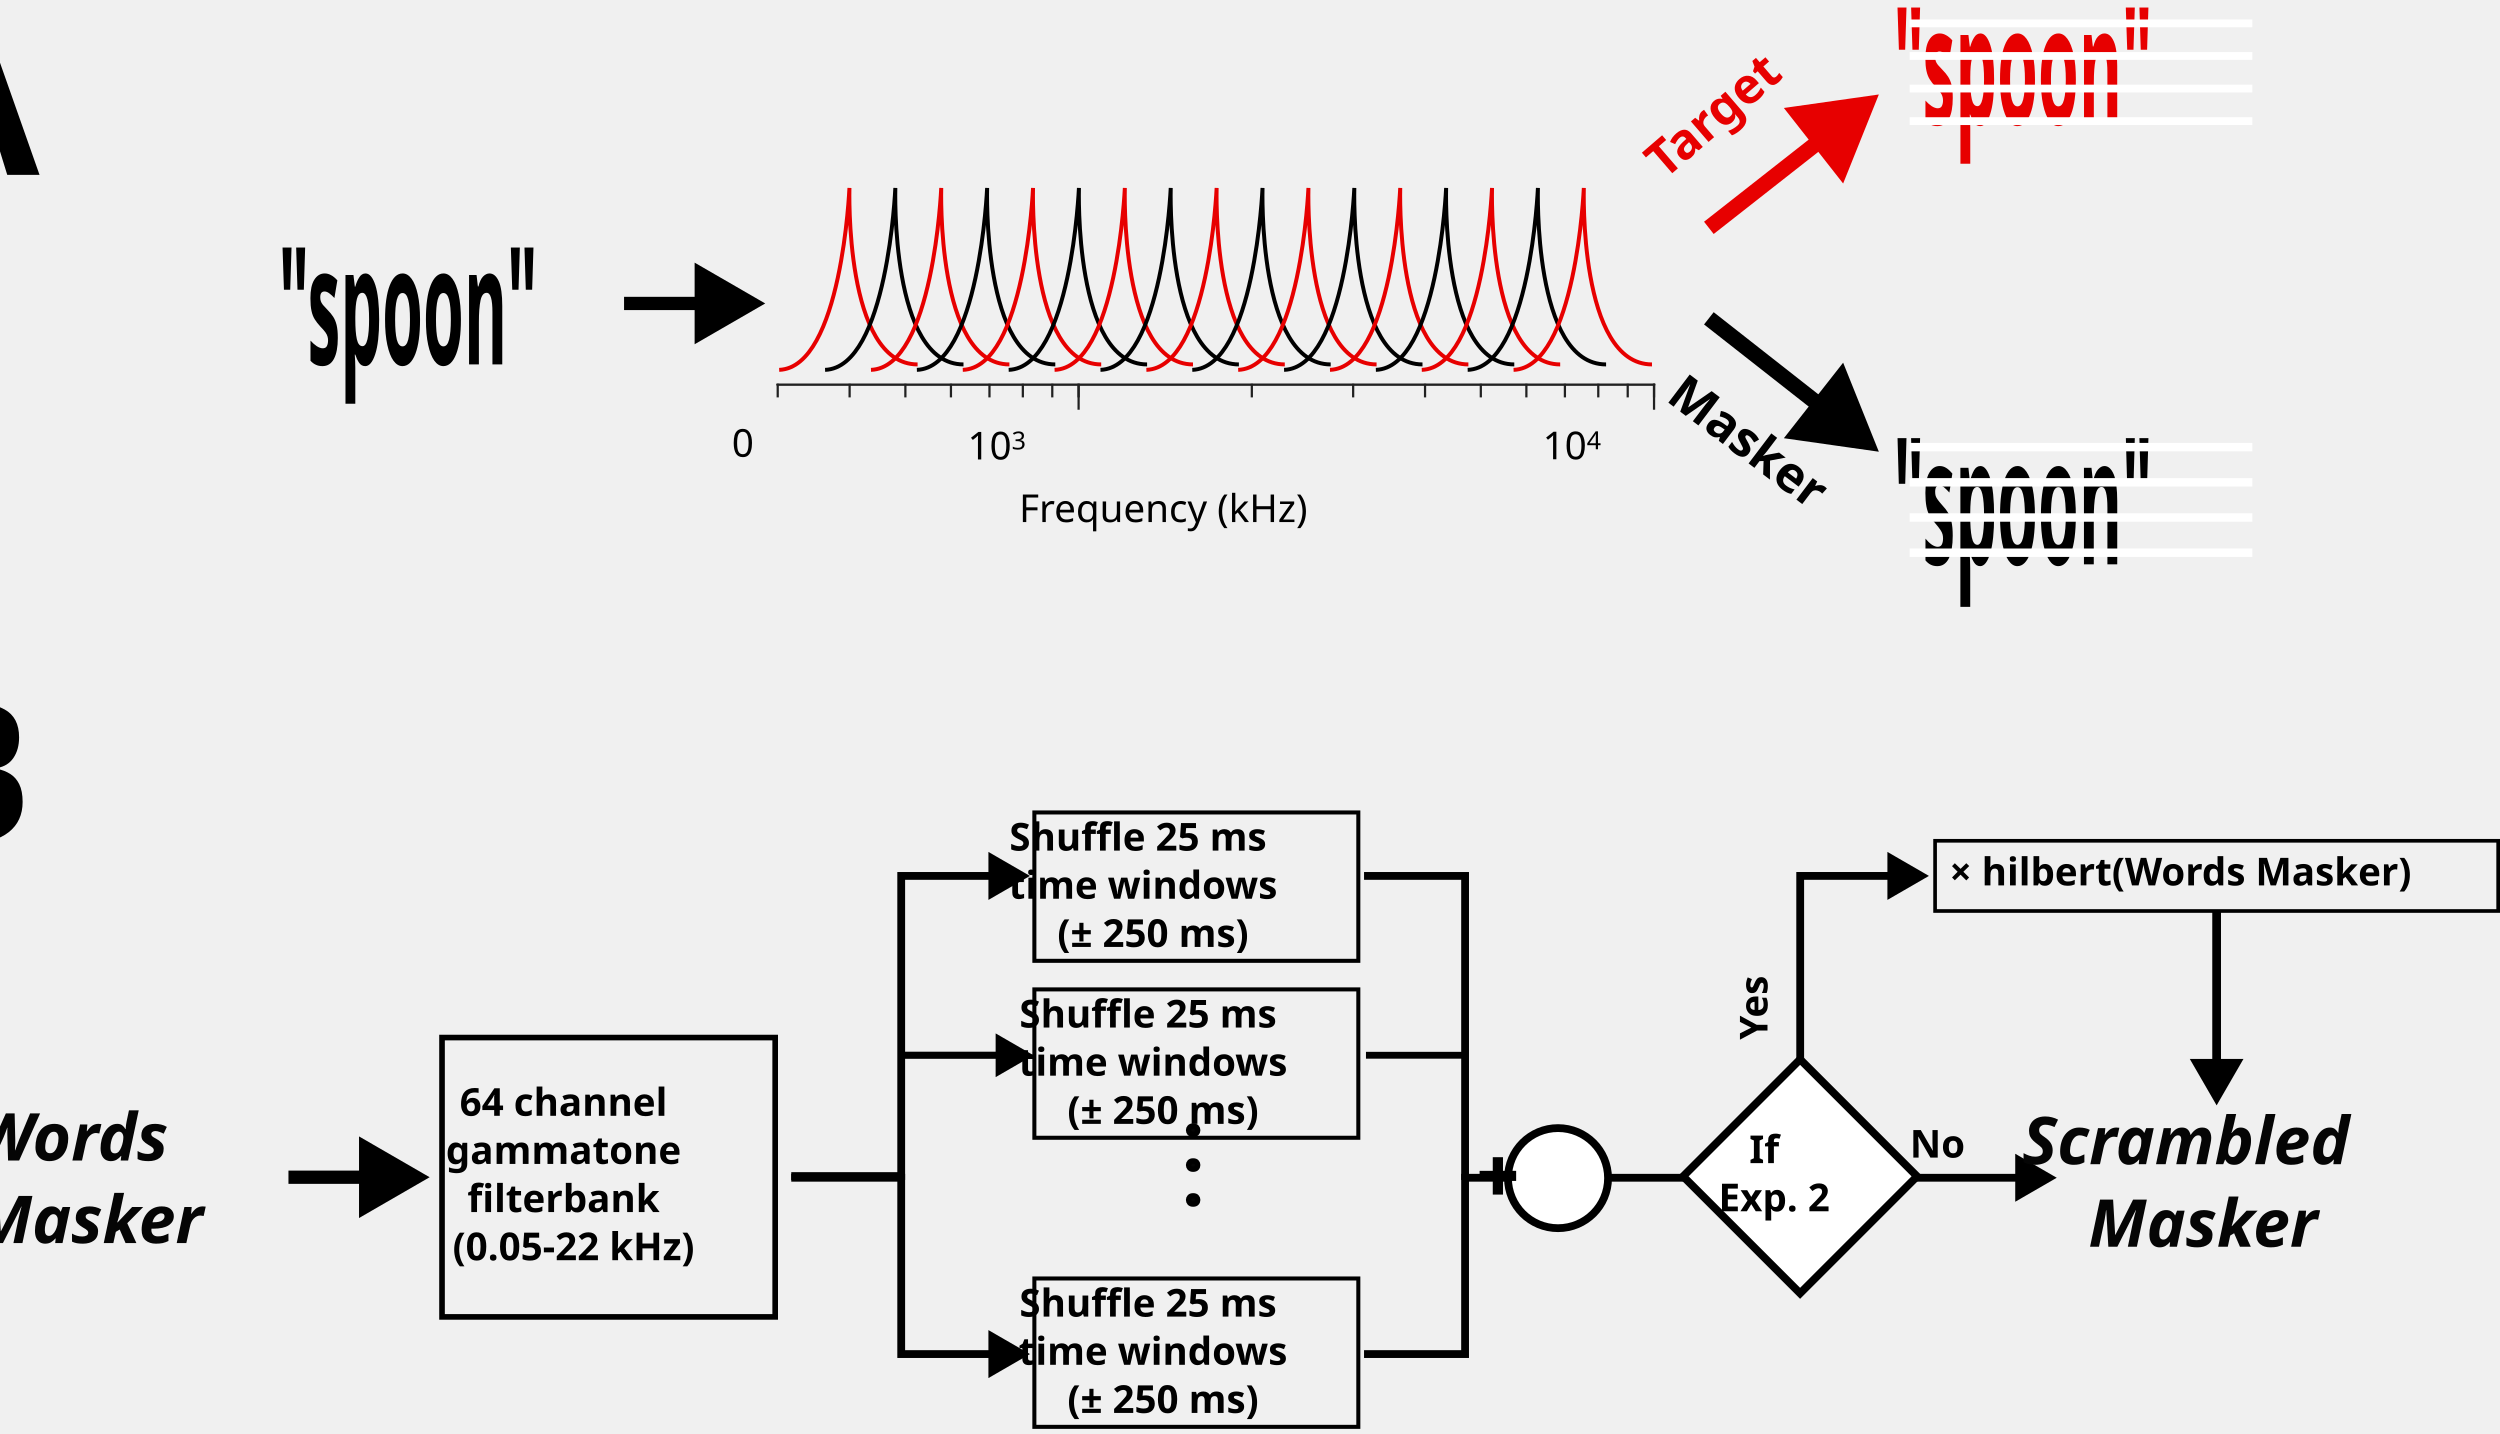
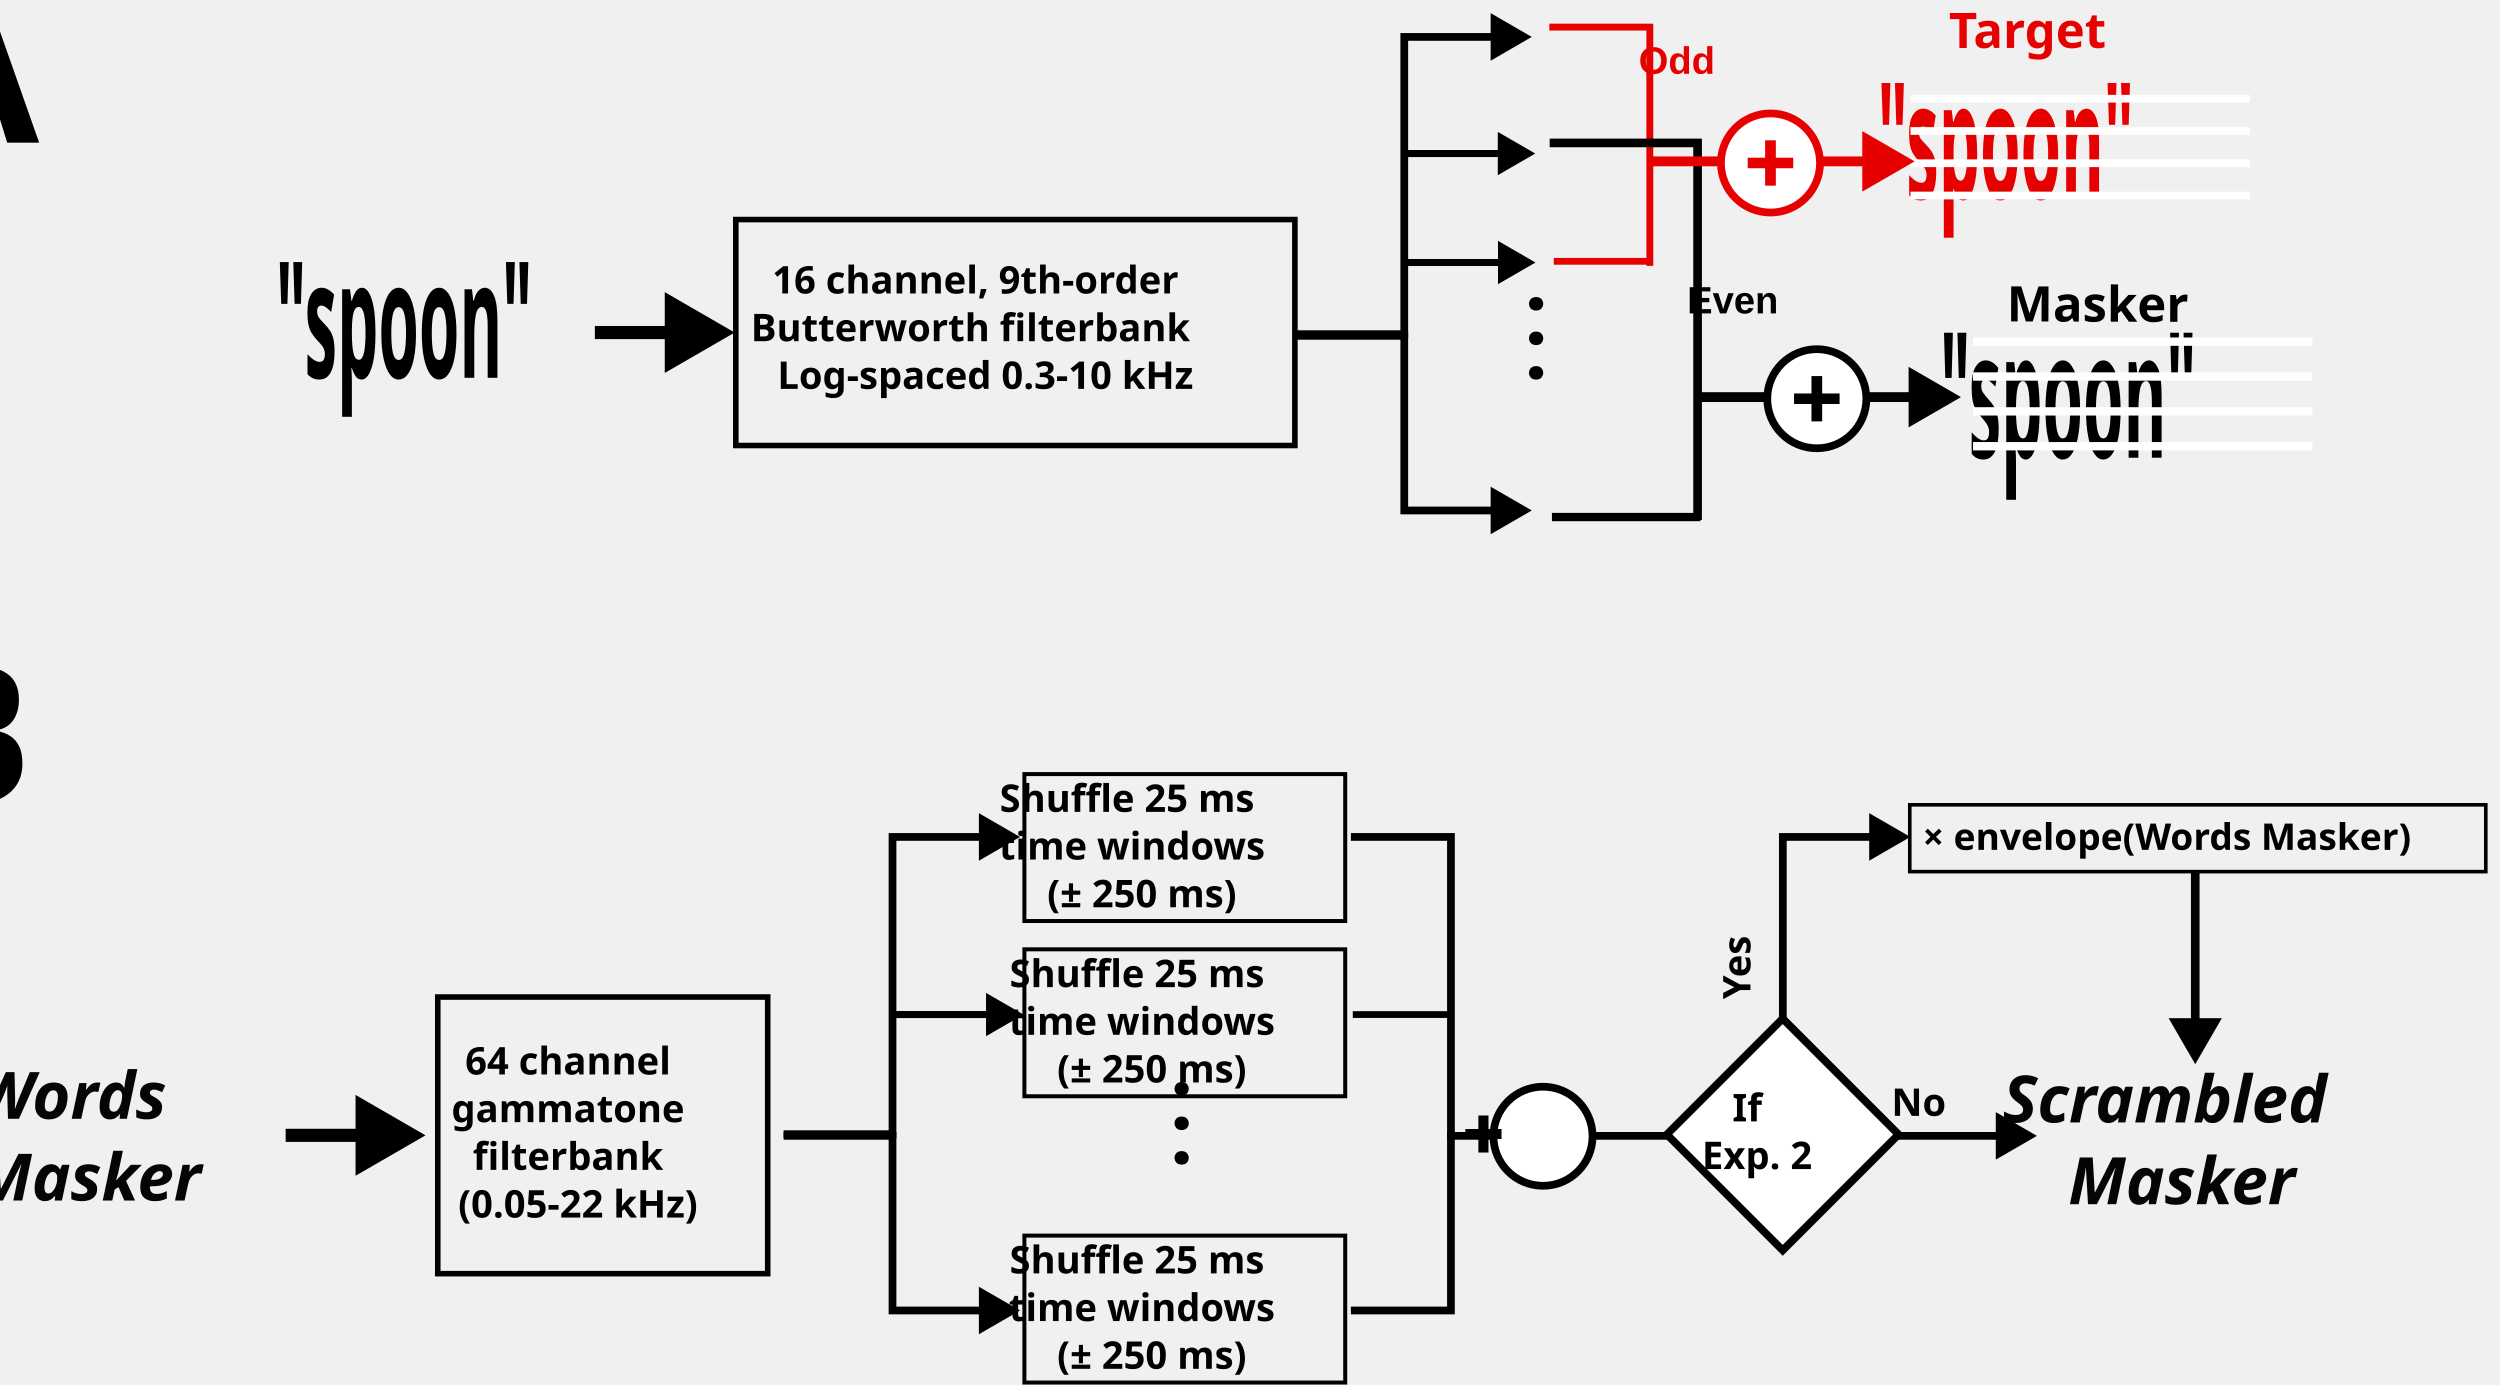
- <svg xmlns="http://www.w3.org/2000/svg" width="1211.384" height="694.486" viewBox="0 0 320.512 183.749" version="1.1" id="svg1" xml:space="preserve">
+ <svg xmlns="http://www.w3.org/2000/svg" width="1223.188" height="677.427" viewBox="0 0 323.635 179.236" version="1.1" id="svg1" xml:space="preserve">
  <defs id="defs1">
    <marker style="overflow:visible" id="Triangle" refX="0" refY="0" orient="auto-start-reverse" markerWidth="1" markerHeight="1" viewBox="0 0 1 1" preserveAspectRatio="xMidYMid">
      <path transform="scale(0.5)" style="fill:context-stroke;fill-rule:evenodd;stroke:context-stroke;stroke-width:1pt" d="M 5.77,0 -2.88,5 V -5 Z" id="path135" />
-     </marker>
-     <marker style="overflow:visible" id="Triangle-9" refX="0" refY="0" orient="auto-start-reverse" markerWidth="1" markerHeight="1" viewBox="0 0 1 1" preserveAspectRatio="xMidYMid">
-       <path transform="scale(0.5)" style="fill:context-stroke;fill-rule:evenodd;stroke:context-stroke;stroke-width:1pt" d="M 5.77,0 -2.88,5 V -5 Z" id="path135-9" />
-     </marker>
-     <marker style="overflow:visible" id="Triangle-9-5" refX="0" refY="0" orient="auto-start-reverse" markerWidth="1" markerHeight="1" viewBox="0 0 1 1" preserveAspectRatio="xMidYMid">
-       <path transform="scale(0.5)" style="fill:context-stroke;fill-rule:evenodd;stroke:context-stroke;stroke-width:1pt" d="M 5.77,0 -2.88,5 V -5 Z" id="path135-9-3" />
    </marker>
    <marker style="overflow:visible" id="Triangle-3" refX="0" refY="0" orient="auto-start-reverse" markerWidth="1" markerHeight="1" viewBox="0 0 1 1" preserveAspectRatio="xMidYMid">
      <path transform="scale(0.5)" style="fill:context-stroke;fill-rule:evenodd;stroke:context-stroke;stroke-width:1pt" d="M 5.77,0 -2.88,5 V -5 Z" id="path135-99" />
    </marker>
    <marker style="overflow:visible" id="Triangle-2" refX="0" refY="0" orient="auto-start-reverse" markerWidth="1" markerHeight="1" viewBox="0 0 1 1" preserveAspectRatio="xMidYMid">
      <path transform="scale(0.5)" style="fill:context-stroke;fill-rule:evenodd;stroke:context-stroke;stroke-width:1pt" d="M 5.77,0 -2.88,5 V -5 Z" id="path135-94" />
    </marker>
    <marker style="overflow:visible" id="Triangle-5" refX="0" refY="0" orient="auto-start-reverse" markerWidth="1" markerHeight="1" viewBox="0 0 1 1" preserveAspectRatio="xMidYMid">
      <path transform="scale(0.5)" style="fill:context-stroke;fill-rule:evenodd;stroke:context-stroke;stroke-width:1pt" d="M 5.77,0 -2.88,5 V -5 Z" id="path135-7" />
    </marker>
    <marker style="overflow:visible" id="Triangle-2-7" refX="0" refY="0" orient="auto-start-reverse" markerWidth="1" markerHeight="1" viewBox="0 0 1 1" preserveAspectRatio="xMidYMid">
      <path transform="scale(0.5)" style="fill:context-stroke;fill-rule:evenodd;stroke:context-stroke;stroke-width:1pt" d="M 5.77,0 -2.88,5 V -5 Z" id="path135-94-9" />
    </marker>
+     <marker style="overflow:visible" id="Triangle-7" refX="0" refY="0" orient="auto-start-reverse" markerWidth="1" markerHeight="1" viewBox="0 0 1 1" preserveAspectRatio="xMidYMid">
+       <path transform="scale(0.5)" style="fill:context-stroke;fill-rule:evenodd;stroke:context-stroke;stroke-width:1pt" d="M 5.77,0 -2.88,5 V -5 Z" id="path135-5" />
+     </marker>
+     <marker style="overflow:visible" id="Triangle-3-7" refX="0" refY="0" orient="auto-start-reverse" markerWidth="1" markerHeight="1" viewBox="0 0 1 1" preserveAspectRatio="xMidYMid">
+       <path transform="scale(0.5)" style="fill:context-stroke;fill-rule:evenodd;stroke:context-stroke;stroke-width:1pt" d="M 5.77,0 -2.88,5 V -5 Z" id="path135-99-2" />
+     </marker>
+     <marker style="overflow:visible" id="Triangle-7-5" refX="0" refY="0" orient="auto-start-reverse" markerWidth="1" markerHeight="1" viewBox="0 0 1 1" preserveAspectRatio="xMidYMid">
+       <path transform="scale(0.5)" style="fill:context-stroke;fill-rule:evenodd;stroke:context-stroke;stroke-width:1pt" d="M 5.77,0 -2.88,5 V -5 Z" id="path135-5-0" />
+     </marker>
+     <marker style="overflow:visible" id="Triangle-7-59" refX="0" refY="0" orient="auto-start-reverse" markerWidth="1" markerHeight="1" viewBox="0 0 1 1" preserveAspectRatio="xMidYMid">
+       <path transform="scale(0.5)" style="fill:context-stroke;fill-rule:evenodd;stroke:context-stroke;stroke-width:1pt" d="M 5.77,0 -2.88,5 V -5 Z" id="path135-5-7" />
+     </marker>
+     <marker style="overflow:visible" id="Triangle-7-59-7" refX="0" refY="0" orient="auto-start-reverse" markerWidth="1" markerHeight="1" viewBox="0 0 1 1" preserveAspectRatio="xMidYMid">
+       <path transform="scale(0.5)" style="fill:context-stroke;fill-rule:evenodd;stroke:context-stroke;stroke-width:1pt" d="M 5.77,0 -2.88,5 V -5 Z" id="path135-5-7-8" />
+     </marker>
  </defs>
-   <g id="layer1" transform="translate(41.75633,-1.999156)">
-     <g id="g13">
-       <path style="fill:#000000;fill-opacity:0;stroke:#e70000;stroke-width:0.509;stroke-opacity:1" d="m 58.138,49.417 c 8.014,-0.3 9.008,-23.325 9.008,-23.325 0,0 -0.679,22.628 8.738,22.628" id="path1" />
-       <path style="fill:#000000;fill-opacity:0;stroke:#000000;stroke-width:0.509" d="m 64.022,49.417 c 8.014,-0.3 9.008,-23.325 9.008,-23.325 0,0 -0.679,22.628 8.738,22.628" id="path1-2" />
-       <path style="fill:#000000;fill-opacity:0;stroke:#e70000;stroke-width:0.509;stroke-opacity:1" d="m 69.907,49.417 c 8.014,-0.3 9.008,-23.325 9.008,-23.325 0,0 -0.679,22.628 8.738,22.628" id="path1-9" />
-       <path style="fill:#000000;fill-opacity:0;stroke:#000000;stroke-width:0.509" d="m 75.791,49.417 c 8.014,-0.3 9.008,-23.325 9.008,-23.325 0,0 -0.679,22.628 8.738,22.628" id="path1-7" />
-       <path style="fill:#000000;fill-opacity:0;stroke:#e70000;stroke-width:0.509;stroke-opacity:1" d="m 81.676,49.417 c 8.014,-0.3 9.008,-23.325 9.008,-23.325 0,0 -0.679,22.628 8.738,22.628" id="path1-5" />
-       <path style="fill:#000000;fill-opacity:0;stroke:#000000;stroke-width:0.509" d="m 87.56,49.417 c 8.014,-0.3 9.008,-23.325 9.008,-23.325 0,0 -0.679,22.628 8.738,22.628" id="path1-4" />
-       <path style="fill:#000000;fill-opacity:0;stroke:#e70000;stroke-width:0.509;stroke-opacity:1" d="m 93.445,49.417 c 8.014,-0.3 9.008,-23.325 9.008,-23.325 0,0 -0.679,22.628 8.738,22.628" id="path1-8" />
-       <path style="fill:#000000;fill-opacity:0;stroke:#000000;stroke-width:0.509" d="m 99.329,49.417 c 8.014,-0.3 9.008,-23.325 9.008,-23.325 0,0 -0.679,22.628 8.738,22.628" id="path1-46" />
-       <path style="fill:#000000;fill-opacity:0;stroke:#e70000;stroke-width:0.509;stroke-opacity:1" d="m 105.214,49.417 c 8.014,-0.3 9.008,-23.325 9.008,-23.325 0,0 -0.679,22.628 8.738,22.628" id="path1-6" />
-       <path style="fill:#000000;fill-opacity:0;stroke:#000000;stroke-width:0.509" d="m 111.098,49.417 c 8.014,-0.3 9.008,-23.325 9.008,-23.325 0,0 -0.679,22.628 8.738,22.628" id="path1-3" />
-       <path style="fill:#000000;fill-opacity:0;stroke:#e70000;stroke-width:0.509;stroke-opacity:1" d="m 116.983,49.417 c 8.014,-0.3 9.008,-23.325 9.008,-23.325 0,0 -0.679,22.628 8.738,22.628" id="path1-38" />
-       <path style="fill:#000000;fill-opacity:0;stroke:#000000;stroke-width:0.509" d="m 122.867,49.417 c 8.014,-0.3 9.008,-23.325 9.008,-23.325 0,0 -0.679,22.628 8.738,22.628" id="path1-54" />
-       <path style="fill:#000000;fill-opacity:0;stroke:#e70000;stroke-width:0.509;stroke-opacity:1" d="m 128.752,49.417 c 8.014,-0.3 9.008,-23.325 9.008,-23.325 0,0 -0.679,22.628 8.738,22.628" id="path1-95" />
-       <path style="fill:#000000;fill-opacity:0;stroke:#000000;stroke-width:0.509" d="m 134.636,49.417 c 8.014,-0.3 9.008,-23.325 9.008,-23.325 0,0 -0.679,22.628 8.738,22.628" id="path1-75" />
-       <path style="fill:#000000;fill-opacity:0;stroke:#e70000;stroke-width:0.509;stroke-opacity:1" d="m 140.521,49.417 c 8.014,-0.3 9.008,-23.325 9.008,-23.325 0,0 -0.679,22.628 8.738,22.628" id="path1-88" />
-       <path style="fill:#000000;fill-opacity:0;stroke:#000000;stroke-width:0.509" d="m 146.405,49.417 c 8.014,-0.3 9.008,-23.325 9.008,-23.325 0,0 -0.679,22.628 8.738,22.628" id="path1-26" />
-       <path style="fill:#000000;fill-opacity:0;stroke:#e70000;stroke-width:0.509;stroke-opacity:1" d="m 152.29,49.417 c 8.014,-0.3 9.008,-23.325 9.008,-23.325 0,0 -0.679,22.628 8.738,22.628" id="path1-41" />
-       <text xml:space="preserve" style="font-style:normal;font-variant:normal;font-weight:normal;font-stretch:normal;font-size:4.939px;font-family:sans-serif;-inkscape-font-specification:'sans-serif, Normal';font-variant-ligatures:normal;font-variant-caps:normal;font-variant-numeric:normal;font-variant-east-asian:normal;text-align:center;text-anchor:middle;fill:#000000;fill-opacity:1;stroke:none;stroke-width:0.7;stroke-dasharray:none;stroke-opacity:1" x="111.876" y="68.928" id="text2">
-         <tspan id="tspan2" style="font-style:normal;font-variant:normal;font-weight:normal;font-stretch:normal;font-size:4.939px;font-family:sans-serif;-inkscape-font-specification:'sans-serif, Normal';font-variant-ligatures:normal;font-variant-caps:normal;font-variant-numeric:normal;font-variant-east-asian:normal;fill:#000000;fill-opacity:1;stroke:none;stroke-width:0.7" x="111.876" y="68.928">Frequency (kHz)</tspan>
+   <g id="layer1" transform="translate(41.75633,-5.95036)">
+     <text xml:space="preserve" style="font-style:normal;font-variant:normal;font-weight:bold;font-stretch:normal;font-size:13.331px;font-family:sans-serif;-inkscape-font-specification:'sans-serif, Bold';font-variant-ligatures:normal;font-variant-caps:normal;font-variant-numeric:normal;font-variant-east-asian:normal;text-align:center;text-anchor:middle;fill:#000000;fill-opacity:1;stroke:none;stroke-width:1.102;stroke-dasharray:none;stroke-opacity:1" x="25.281" y="34.843" id="text7" transform="scale(0.6351233,1.574497)">
+       <tspan id="tspan11" x="25.281" y="34.843">"spoon"</tspan>
+     </text>
+     <path style="fill:none;fill-opacity:1;stroke:#000000;stroke-width:1.7;stroke-dasharray:none;stroke-opacity:1;marker-end:url(#Triangle)" d="M 35.251,48.999 H 47.313" id="path7" />
+     <path style="fill:none;fill-opacity:1;stroke:#000000;stroke-width:1.7;stroke-dasharray:none;stroke-opacity:1;marker-end:url(#Triangle-2)" d="M -4.775,152.925 H 7.287" id="path7-30" />
+     <text xml:space="preserve" style="font-style:normal;font-variant:normal;font-weight:bold;font-stretch:normal;font-size:6.35px;font-family:sans-serif;-inkscape-font-specification:'sans-serif, Bold';font-variant-ligatures:normal;font-variant-caps:normal;font-variant-numeric:normal;font-variant-east-asian:normal;text-align:center;text-anchor:middle;fill:#e70000;fill-opacity:1;stroke:none;stroke-width:2;stroke-dasharray:none;stroke-opacity:1" x="224.832" y="12.321" id="text8" transform="rotate(-0.04310596)">
+       <tspan id="tspan8" x="224.832" y="12.321">Target</tspan>
+     </text>
+     <text xml:space="preserve" style="font-style:normal;font-variant:normal;font-weight:bold;font-stretch:normal;font-size:6.35px;font-family:sans-serif;-inkscape-font-specification:'sans-serif, Bold';font-variant-ligatures:normal;font-variant-caps:normal;font-variant-numeric:normal;font-variant-east-asian:normal;text-align:center;text-anchor:middle;fill:#000000;fill-opacity:1;stroke:none;stroke-width:2;stroke-dasharray:none;stroke-opacity:1" x="234.035" y="46.999" id="text8-3" transform="rotate(0.1460214)">
+       <tspan id="tspan9" x="234.035" y="46.999">Masker</tspan>
+     </text>
+     <g id="g8" transform="translate(10.58853,-9.142818)">
+       <text xml:space="preserve" style="font-style:normal;font-variant:normal;font-weight:bold;font-stretch:normal;font-size:13.856px;font-family:sans-serif;-inkscape-font-specification:'sans-serif, Bold';font-variant-ligatures:normal;font-variant-caps:normal;font-variant-numeric:normal;font-variant-east-asian:normal;text-align:center;text-anchor:middle;fill:#000000;fill-opacity:1;stroke:none;stroke-width:1.146;stroke-dasharray:none;stroke-opacity:1" x="365.104" y="45.435" id="text7-3" transform="scale(0.6110644,1.636489)">
+         <tspan id="tspan13" x="365.104" y="45.435">"spoon"</tspan>
      </text>
-       <g id="g2" transform="matrix(0.7793744,0,0,0.3657766,9.401166,31.4848)">
-         <path style="fill:#000000;fill-opacity:0;stroke:#000000;stroke-width:0.7;stroke-opacity:1" d="M 62.109,54.237 H 206.63" id="path2" />
-         <g fill="#212121" fill-opacity="1" stroke="#212121" stroke-opacity="1" stroke-width="4" stroke-linecap="square" stroke-linejoin="round" transform="matrix(0.09216885,0,0,-0.1108637,38.14527,174.0637)" font-family="'.AppleSystemUIFont'" font-size="13px" font-weight="400" font-style="normal" id="g41" style="fill-rule:evenodd">
-           <polyline fill="none" vector-effect="none" points="262,1082 1826,1082 " id="polyline22" />
-           <polyline fill="none" vector-effect="none" points="798.998,1082 798.998,1003.8 " id="polyline23" />
-           <polyline fill="none" vector-effect="none" points="1826,1082 1826,1003.8 " id="polyline24" />
-           <polyline fill="none" vector-effect="none" points="262,1082 262,1042.9 " id="polyline25" />
-           <polyline fill="none" vector-effect="none" points="390.312,1082 390.312,1042.9 " id="polyline26" />
-           <polyline fill="none" vector-effect="none" points="489.839,1082 489.839,1042.9 " id="polyline27" />
-           <polyline fill="none" vector-effect="none" points="571.159,1082 571.159,1042.9 " id="polyline28" />
-           <polyline fill="none" vector-effect="none" points="639.913,1082 639.913,1042.9 " id="polyline29" />
-           <polyline fill="none" vector-effect="none" points="699.471,1082 699.471,1042.9 " id="polyline30" />
-           <polyline fill="none" vector-effect="none" points="752.005,1082 752.005,1042.9 " id="polyline31" />
-           <polyline fill="none" vector-effect="none" points="798.998,1082 798.998,1042.9 " id="polyline32" />
-           <polyline fill="none" vector-effect="none" points="1108.16,1082 1108.16,1042.9 " id="polyline33" />
-           <polyline fill="none" vector-effect="none" points="1289,1082 1289,1042.9 " id="polyline34" />
-           <polyline fill="none" vector-effect="none" points="1417.31,1082 1417.31,1042.9 " id="polyline35" />
-           <polyline fill="none" vector-effect="none" points="1516.84,1082 1516.84,1042.9 " id="polyline36" />
-           <polyline fill="none" vector-effect="none" points="1598.16,1082 1598.16,1042.9 " id="polyline37" />
-           <polyline fill="none" vector-effect="none" points="1666.92,1082 1666.92,1042.9 " id="polyline38" />
-           <polyline fill="none" vector-effect="none" points="1726.47,1082 1726.47,1042.9 " id="polyline39" />
-           <polyline fill="none" vector-effect="none" points="1779.01,1082 1779.01,1042.9 " id="polyline40" />
-           <polyline fill="none" vector-effect="none" points="1826,1082 1826,1042.9 " id="polyline41" />
-         </g>
+       <g id="g9" transform="matrix(1,0,0,1.080294,-26.45833,-5.99774)">
+         <path style="fill:none;fill-opacity:1;stroke:#ffffff;stroke-width:1;stroke-dasharray:none;stroke-opacity:1" d="m 229.527,60.465 h 43.936" id="path9" />
+         <path style="fill:none;fill-opacity:1;stroke:#ffffff;stroke-width:1;stroke-dasharray:none;stroke-opacity:1" d="m 229.527,64.642 h 43.936" id="path9-8" />
+         <path style="fill:none;fill-opacity:1;stroke:#ffffff;stroke-width:1;stroke-dasharray:none;stroke-opacity:1" d="m 229.527,68.819 h 43.936" id="path9-4" />
+         <path style="fill:none;fill-opacity:1;stroke:#ffffff;stroke-width:1;stroke-dasharray:none;stroke-opacity:1" d="m 229.527,72.996 h 43.936" id="path9-4-9" />
      </g>
-       <text xml:space="preserve" style="font-style:normal;font-variant:normal;font-weight:normal;font-stretch:normal;font-size:4.939px;font-family:sans-serif;-inkscape-font-specification:'sans-serif, Normal';font-variant-ligatures:normal;font-variant-caps:normal;font-variant-numeric:normal;font-variant-east-asian:normal;text-align:center;text-anchor:middle;fill:#000000;fill-opacity:1;stroke:none;stroke-width:0.7;stroke-dasharray:none;stroke-opacity:1" x="57.982" y="60.556" id="text3">
-         <tspan id="tspan3" style="stroke-width:0.7" x="57.982" y="60.556">0</tspan>
+     </g>
+     <g id="g7" transform="translate(2.496962,13.73329)">
+       <text xml:space="preserve" style="font-style:normal;font-variant:normal;font-weight:bold;font-stretch:normal;font-size:13.331px;font-family:sans-serif;-inkscape-font-specification:'sans-serif, Bold';font-variant-ligatures:normal;font-variant-caps:normal;font-variant-numeric:normal;font-variant-east-asian:normal;text-align:center;text-anchor:middle;fill:#e70000;fill-opacity:1;stroke:none;stroke-width:1.102;stroke-dasharray:none;stroke-opacity:1" x="351.274" y="11.398" id="text7-1" transform="scale(0.6351233,1.574497)">
+         <tspan id="tspan12" x="351.274" y="11.398">"spoon"</tspan>
      </text>
-       <text xml:space="preserve" style="font-style:normal;font-variant:normal;font-weight:normal;font-stretch:normal;font-size:4.939px;font-family:sans-serif;-inkscape-font-specification:'sans-serif, Normal';font-variant-ligatures:normal;font-variant-caps:normal;font-variant-numeric:normal;font-variant-east-asian:normal;text-align:center;text-anchor:middle;fill:#000000;fill-opacity:1;stroke:none;stroke-width:0.7;stroke-dasharray:none;stroke-opacity:1" x="96.311" y="60.903" id="text4">
-         <tspan id="tspan4" style="stroke-width:0.7" x="96.311" y="60.903">10<tspan style="font-size:65%;baseline-shift:super" id="tspan5">3</tspan>
-         </tspan>
-       </text>
-       <text xml:space="preserve" style="font-style:normal;font-variant:normal;font-weight:normal;font-stretch:normal;font-size:4.939px;font-family:sans-serif;-inkscape-font-specification:'sans-serif, Normal';font-variant-ligatures:normal;font-variant-caps:normal;font-variant-numeric:normal;font-variant-east-asian:normal;text-align:center;text-anchor:middle;fill:#000000;fill-opacity:1;stroke:none;stroke-width:0.7;stroke-dasharray:none;stroke-opacity:1" x="170.042" y="60.879" id="text4-3">
-         <tspan id="tspan4-7" style="stroke-width:0.7" x="170.042" y="60.879">10<tspan style="font-size:65%;baseline-shift:super" id="tspan6">4</tspan>
-         </tspan>
-       </text>
+       <g id="g9-4" transform="translate(-26.45833,-55.46739)">
+         <path style="fill:none;fill-opacity:1;stroke:#ffffff;stroke-width:1;stroke-dasharray:none;stroke-opacity:1" d="m 229.527,60.465 h 43.936" id="path9-48" />
+         <path style="fill:none;fill-opacity:1;stroke:#ffffff;stroke-width:1;stroke-dasharray:none;stroke-opacity:1" d="m 229.527,64.642 h 43.936" id="path9-8-6" />
+         <path style="fill:none;fill-opacity:1;stroke:#ffffff;stroke-width:1;stroke-dasharray:none;stroke-opacity:1" d="m 229.527,68.819 h 43.936" id="path9-4-1" />
+         <path style="fill:none;fill-opacity:1;stroke:#ffffff;stroke-width:1;stroke-dasharray:none;stroke-opacity:1" d="m 229.527,72.996 h 43.936" id="path9-4-9-4" />
+       </g>
    </g>
-     <text xml:space="preserve" style="font-style:normal;font-variant:normal;font-weight:bold;font-stretch:normal;font-size:13.331px;font-family:sans-serif;-inkscape-font-specification:'sans-serif, Bold';font-variant-ligatures:normal;font-variant-caps:normal;font-variant-numeric:normal;font-variant-east-asian:normal;text-align:center;text-anchor:middle;fill:#000000;fill-opacity:1;stroke:none;stroke-width:1.102;stroke-dasharray:none;stroke-opacity:1" x="25.281" y="30.942" id="text7" transform="scale(0.6351233,1.574497)">
-       <tspan id="tspan11" x="25.281" y="30.942">"spoon"</tspan>
+     <rect style="fill:#000000;fill-opacity:0;stroke:#000000;stroke-width:0.721;stroke-dasharray:none;stroke-opacity:1" id="rect65" width="42.713" height="35.813" x="14.913" y="135.019" />
+     <text xml:space="preserve" style="font-style:normal;font-variant:normal;font-weight:bold;font-stretch:normal;font-size:4.939px;font-family:sans-serif;-inkscape-font-specification:'sans-serif, Bold';font-variant-ligatures:normal;font-variant-caps:normal;font-variant-numeric:normal;font-variant-east-asian:normal;text-align:center;text-anchor:middle;fill:#000000;fill-opacity:1;stroke:none;stroke-width:1;stroke-dasharray:none;stroke-opacity:1" x="36.27" y="145.044" id="text14">
+       <tspan id="tspan59" x="36.27" y="145.044">64 channel</tspan>
+       <tspan id="tspan60" x="36.27" y="151.218">gammatone</tspan>
+       <tspan id="tspan61" x="36.27" y="157.392">filterbank</tspan>
+       <tspan id="tspan62" x="36.27" y="163.565">(0.05-22 kHz)</tspan>
    </text>
-     <path style="fill:none;fill-opacity:1;stroke:#000000;stroke-width:1.7;stroke-dasharray:none;stroke-opacity:1;marker-end:url(#Triangle)" d="M 38.251,40.903 H 50.313" id="path7" />
-     <path style="fill:none;fill-opacity:1;stroke:#000000;stroke-width:1.7;stroke-dasharray:none;stroke-opacity:1;marker-end:url(#Triangle-2)" d="M -4.775,152.925 H 7.287" id="path7-30" />
-     <path style="fill:none;fill-opacity:1;stroke:#e70000;stroke-width:2;stroke-dasharray:none;stroke-opacity:1;marker-end:url(#Triangle-9)" d="M 177.327,31.212 193.533,18.495" id="path7-3" />
-     <path style="fill:none;fill-opacity:1;stroke:#000000;stroke-width:2;stroke-dasharray:none;stroke-opacity:1;marker-end:url(#Triangle-9-5)" d="m 177.327,42.809 16.206,12.718" id="path7-3-6" />
-     <text xml:space="preserve" style="font-style:normal;font-variant:normal;font-weight:bold;font-stretch:normal;font-size:6.35px;font-family:sans-serif;-inkscape-font-specification:'sans-serif, Bold';font-variant-ligatures:normal;font-variant-caps:normal;font-variant-numeric:normal;font-variant-east-asian:normal;text-align:center;text-anchor:middle;fill:#e70000;fill-opacity:1;stroke:none;stroke-width:2;stroke-dasharray:none;stroke-opacity:1" x="127.97" y="130.986" id="text8" transform="rotate(-40.73158)">
-       <tspan id="tspan8" x="127.97" y="130.986">Target</tspan>
-     </text>
-     <text xml:space="preserve" style="font-style:normal;font-variant:normal;font-weight:bold;font-stretch:normal;font-size:6.35px;font-family:sans-serif;-inkscape-font-specification:'sans-serif, Bold';font-variant-ligatures:normal;font-variant-caps:normal;font-variant-numeric:normal;font-variant-east-asian:normal;text-align:center;text-anchor:middle;fill:#000000;fill-opacity:1;stroke:none;stroke-width:2;stroke-dasharray:none;stroke-opacity:1" x="184.932" y="-61.165" id="text8-3" transform="rotate(37.13409)">
-       <tspan id="tspan9" x="184.932" y="-61.165">Masker</tspan>
-     </text>
-     <text xml:space="preserve" style="font-style:normal;font-variant:normal;font-weight:bold;font-stretch:normal;font-size:13.856px;font-family:sans-serif;-inkscape-font-specification:'sans-serif, Bold';font-variant-ligatures:normal;font-variant-caps:normal;font-variant-numeric:normal;font-variant-east-asian:normal;text-align:center;text-anchor:middle;fill:#000000;fill-opacity:1;stroke:none;stroke-width:1.146;stroke-dasharray:none;stroke-opacity:1" x="365.104" y="45.435" id="text7-3" transform="scale(0.6110644,1.636489)">
-       <tspan id="tspan13" x="365.104" y="45.435">"spoon"</tspan>
-     </text>
-     <g id="g9" transform="matrix(1,0,0,1.080294,-26.45833,-5.99774)">
-       <path style="fill:none;fill-opacity:1;stroke:#ffffff;stroke-width:1;stroke-dasharray:none;stroke-opacity:1" d="m 229.527,60.465 h 43.936" id="path9" />
-       <path style="fill:none;fill-opacity:1;stroke:#ffffff;stroke-width:1;stroke-dasharray:none;stroke-opacity:1" d="m 229.527,64.642 h 43.936" id="path9-8" />
-       <path style="fill:none;fill-opacity:1;stroke:#ffffff;stroke-width:1;stroke-dasharray:none;stroke-opacity:1" d="m 229.527,68.819 h 43.936" id="path9-4" />
-       <path style="fill:none;fill-opacity:1;stroke:#ffffff;stroke-width:1;stroke-dasharray:none;stroke-opacity:1" d="m 229.527,72.996 h 43.936" id="path9-4-9" />
-     </g>
-     <text xml:space="preserve" style="font-style:normal;font-variant:normal;font-weight:bold;font-stretch:normal;font-size:13.331px;font-family:sans-serif;-inkscape-font-specification:'sans-serif, Bold';font-variant-ligatures:normal;font-variant-caps:normal;font-variant-numeric:normal;font-variant-east-asian:normal;text-align:center;text-anchor:middle;fill:#e70000;fill-opacity:1;stroke:none;stroke-width:1.102;stroke-dasharray:none;stroke-opacity:1" x="351.274" y="11.398" id="text7-1" transform="scale(0.6351233,1.574497)">
-       <tspan id="tspan12" x="351.274" y="11.398">"spoon"</tspan>
-     </text>
-     <g id="g9-4" transform="translate(-26.45833,-55.46739)">
-       <path style="fill:none;fill-opacity:1;stroke:#ffffff;stroke-width:1;stroke-dasharray:none;stroke-opacity:1" d="m 229.527,60.465 h 43.936" id="path9-48" />
-       <path style="fill:none;fill-opacity:1;stroke:#ffffff;stroke-width:1;stroke-dasharray:none;stroke-opacity:1" d="m 229.527,64.642 h 43.936" id="path9-8-6" />
-       <path style="fill:none;fill-opacity:1;stroke:#ffffff;stroke-width:1;stroke-dasharray:none;stroke-opacity:1" d="m 229.527,68.819 h 43.936" id="path9-4-1" />
-       <path style="fill:none;fill-opacity:1;stroke:#ffffff;stroke-width:1;stroke-dasharray:none;stroke-opacity:1" d="m 229.527,72.996 h 43.936" id="path9-4-9-4" />
-     </g>
-     <g id="g65" transform="translate(-21.16667)">
-       <rect style="fill:#000000;fill-opacity:0;stroke:#000000;stroke-width:0.721;stroke-dasharray:none;stroke-opacity:1" id="rect65" width="42.713" height="35.813" x="36.08" y="135.019" />
-       <text xml:space="preserve" style="font-style:normal;font-variant:normal;font-weight:bold;font-stretch:normal;font-size:4.939px;font-family:sans-serif;-inkscape-font-specification:'sans-serif, Bold';font-variant-ligatures:normal;font-variant-caps:normal;font-variant-numeric:normal;font-variant-east-asian:normal;text-align:center;text-anchor:middle;fill:#000000;fill-opacity:1;stroke:none;stroke-width:1;stroke-dasharray:none;stroke-opacity:1" x="57.436" y="145.044" id="text14">
-         <tspan id="tspan59" x="57.436" y="145.044">64 channel</tspan>
-         <tspan id="tspan60" x="57.436" y="151.218">gammatone</tspan>
-         <tspan id="tspan61" x="57.436" y="157.392">filterbank</tspan>
-         <tspan id="tspan62" x="57.436" y="163.565">(0.05-22 kHz)</tspan>
-       </text>
-     </g>
    <g id="g66" transform="translate(-20.6375)">
      <g id="g84">
        <rect style="fill:#000000;fill-opacity:0;stroke:#000000;stroke-width:0.518;stroke-dasharray:none;stroke-opacity:1" id="rect65-0" width="41.533" height="19.021" x="111.492" y="106.16" />
        <text xml:space="preserve" style="font-style:normal;font-variant:normal;font-weight:bold;font-stretch:normal;font-size:4.939px;font-family:sans-serif;-inkscape-font-specification:'sans-serif, Bold';font-variant-ligatures:normal;font-variant-caps:normal;font-variant-numeric:normal;font-variant-east-asian:normal;text-align:center;text-anchor:middle;fill:#000000;fill-opacity:1;stroke:none;stroke-width:1;stroke-dasharray:none;stroke-opacity:1" x="132.482" y="111.05" id="text14-7">
          <tspan id="tspan82" x="132.482" y="111.05">Shuffle 25 ms </tspan>
          <tspan id="tspan83" x="132.482" y="117.223">time windows</tspan>
          <tspan id="tspan84" x="132.482" y="123.397">(± 250 ms)</tspan>
        </text>
      </g>
    </g>
    <path style="fill:none;fill-opacity:1;stroke:#000000;stroke-width:1;stroke-dasharray:none;stroke-opacity:1;marker-end:url(#Triangle)" d="M 59.687,152.775 H 73.783 V 114.296 H 86.737" id="path66" />
    <path style="fill:none;fill-opacity:1;stroke:#000000;stroke-width:1;stroke-dasharray:none;stroke-opacity:1;marker-end:url(#Triangle-3)" d="m 59.687,152.993 h 14.096 v 22.605 h 12.953" id="path66-6" />
    <path style="fill:none;fill-opacity:1;stroke:#000000;stroke-width:0.911;stroke-dasharray:none;stroke-opacity:1;marker-end:url(#Triangle)" d="M 73.761,137.288 H 87.505" id="path67" />
    <path style="fill:none;fill-opacity:1;stroke:#000000;stroke-width:1;stroke-dasharray:none;stroke-opacity:1" d="M 146.413,152.775 H 146.075 V 114.296 H 133.121" id="path66-4" />
    <path style="fill:none;fill-opacity:1;stroke:#000000;stroke-width:1;stroke-dasharray:none;stroke-opacity:1;marker-start:url(#Triangle)" d="m 218.379,152.993 h -72.305 v 22.605 h -12.954" id="path66-6-9" />
    <path style="fill:none;fill-opacity:1;stroke:#000000;stroke-width:0.877;stroke-dasharray:none;stroke-opacity:1" d="M 146.096,137.288 H 133.368" id="path67-9" />
+     <path style="fill:none;fill-opacity:1;stroke:#e70000;stroke-width:0.891;stroke-dasharray:none;stroke-opacity:1" d="m 172.157,39.923 h -0.339 V 9.46 h -13.003" id="path66-4-8" />
+     <path style="fill:none;fill-opacity:1;stroke:#e70000;stroke-width:0.877;stroke-dasharray:none;stroke-opacity:1" d="M 172.118,39.779 H 159.389" id="path67-9-5" />
+     <path style="fill:none;fill-opacity:1;stroke:#000000;stroke-width:1.118;stroke-dasharray:none;stroke-opacity:1" d="m 178.341,72.7 h -0.337 V 24.454 h -19.149" id="path66-4-8-2" />
+     <path style="fill:none;fill-opacity:1;stroke:#000000;stroke-width:1.078;stroke-dasharray:none;stroke-opacity:1" d="M 178.368,72.884 H 159.148" id="path67-9-5-0" />
    <g id="g69" transform="translate(-21.16667)">
      <circle style="fill:#ffffff;fill-opacity:1;stroke:#000000;stroke-width:1;stroke-dasharray:none;stroke-opacity:1" id="path68" cx="179.157" cy="153.042" r="6.415" />
      <text xml:space="preserve" style="font-style:normal;font-variant:normal;font-weight:normal;font-stretch:normal;font-size:8.467px;font-family:sans-serif;-inkscape-font-specification:'sans-serif, Normal';font-variant-ligatures:normal;font-variant-caps:normal;font-variant-numeric:normal;font-variant-east-asian:normal;text-align:center;text-anchor:middle;fill:none;fill-opacity:1;stroke:#000000;stroke-width:0.7;stroke-dasharray:none;stroke-opacity:1" x="179.157" y="155.738" id="text68">
        <tspan id="tspan68" style="font-style:normal;font-variant:normal;font-weight:normal;font-stretch:normal;font-size:8.467px;font-family:sans-serif;-inkscape-font-specification:'sans-serif, Normal';font-variant-ligatures:normal;font-variant-caps:normal;font-variant-numeric:normal;font-variant-east-asian:normal;fill:none;stroke-width:0.7;stroke-dasharray:none" x="179.157" y="155.738">+</tspan>
      </text>
    </g>
    <text xml:space="preserve" style="font-style:normal;font-variant:normal;font-weight:normal;font-stretch:normal;font-size:8.467px;font-family:sans-serif;-inkscape-font-specification:'sans-serif, Normal';font-variant-ligatures:normal;font-variant-caps:normal;font-variant-numeric:normal;font-variant-east-asian:normal;text-align:center;text-anchor:middle;fill:#050505;fill-opacity:1;stroke:#000000;stroke-width:0.7;stroke-dasharray:none;stroke-opacity:1" x="156.875" y="-110.756" id="text70" transform="rotate(90)">
      <tspan id="tspan70" style="fill:#050505;fill-opacity:1;stroke-width:0.7" x="156.875" y="-110.756">. . .</tspan>
+     </text>
+     <text xml:space="preserve" style="font-style:normal;font-variant:normal;font-weight:normal;font-stretch:normal;font-size:8.467px;font-family:sans-serif;-inkscape-font-specification:'sans-serif, Normal';font-variant-ligatures:normal;font-variant-caps:normal;font-variant-numeric:normal;font-variant-east-asian:normal;text-align:center;text-anchor:middle;fill:#050505;fill-opacity:1;stroke:#000000;stroke-width:0.7;stroke-dasharray:none;stroke-opacity:1" x="55.252" y="-156.644" id="text70-1" transform="rotate(90)">
+       <tspan id="tspan70-8" style="fill:#050505;fill-opacity:1;stroke-width:0.7" x="55.252" y="-156.644">. . .</tspan>
    </text>
    <text xml:space="preserve" style="font-style:italic;font-variant:normal;font-weight:bold;font-stretch:normal;font-size:8.467px;font-family:sans-serif;-inkscape-font-specification:'sans-serif, Bold Italic';font-variant-ligatures:normal;font-variant-caps:normal;font-variant-numeric:normal;font-variant-east-asian:normal;text-align:center;text-anchor:middle;fill:#050505;fill-opacity:1;stroke:none;stroke-width:0.7;stroke-dasharray:none;stroke-opacity:1" x="-24.893" y="150.786" id="text71">
      <tspan id="tspan71" style="font-style:italic;font-variant:normal;font-weight:bold;font-stretch:normal;font-size:8.467px;font-family:sans-serif;-inkscape-font-specification:'sans-serif, Bold Italic';font-variant-ligatures:normal;font-variant-caps:normal;font-variant-numeric:normal;font-variant-east-asian:normal;stroke:none;stroke-width:0.7" x="-24.893" y="150.786">Words</tspan>
      <tspan style="font-style:italic;font-variant:normal;font-weight:bold;font-stretch:normal;font-size:8.467px;font-family:sans-serif;-inkscape-font-specification:'sans-serif, Bold Italic';font-variant-ligatures:normal;font-variant-caps:normal;font-variant-numeric:normal;font-variant-east-asian:normal;stroke:none;stroke-width:0.7" x="-24.893" y="161.369" id="tspan72">Masker</tspan>
    </text>
    <text xml:space="preserve" style="font-style:italic;font-variant:normal;font-weight:bold;font-stretch:normal;font-size:8.467px;font-family:sans-serif;-inkscape-font-specification:'sans-serif, Bold Italic';font-variant-ligatures:normal;font-variant-caps:normal;font-variant-numeric:normal;font-variant-east-asian:normal;text-align:center;text-anchor:middle;fill:#050505;fill-opacity:1;stroke:none;stroke-width:0.7;stroke-dasharray:none;stroke-opacity:1" x="246.185" y="151.256" id="text71-8">
      <tspan id="tspan73" x="246.185" y="151.256">Scrambled</tspan>
      <tspan id="tspan74" x="246.185" y="161.839">Masker</tspan>
    </text>
    <g id="g76" transform="translate(-21.16667)">
      <path style="fill:none;fill-opacity:1;stroke:#000000;stroke-width:1;stroke-dasharray:none;stroke-opacity:1;marker-end:url(#Triangle-5)" d="m 210.204,152.775 v -38.48 h 12.954" id="path66-3" />
      <path style="fill:#ffffff;fill-opacity:1;stroke:#000000;stroke-width:1;stroke-dasharray:none;stroke-opacity:1" id="path74" d="m 205.667,125.01 -14.997,14.997 -14.997,-14.997 14.997,-14.997 z" transform="translate(19.52054,27.80198)" />
    </g>
    <text xml:space="preserve" style="font-style:normal;font-variant:normal;font-weight:bold;font-stretch:normal;font-size:4.939px;font-family:sans-serif;-inkscape-font-specification:'sans-serif, Bold';font-variant-ligatures:normal;font-variant-caps:normal;font-variant-numeric:normal;font-variant-east-asian:normal;text-align:center;text-anchor:middle;fill:#000000;fill-opacity:1;stroke:none;stroke-width:1;stroke-dasharray:none;stroke-opacity:1" x="188.918" y="151.117" id="text75">
      <tspan id="tspan75" style="font-style:normal;font-variant:normal;font-weight:bold;font-stretch:normal;font-size:4.939px;font-family:sans-serif;-inkscape-font-specification:'sans-serif, Bold';font-variant-ligatures:normal;font-variant-caps:normal;font-variant-numeric:normal;font-variant-east-asian:normal;fill:#000000;fill-opacity:1;stroke:none;stroke-width:1" x="188.918" y="151.117">If</tspan>
      <tspan style="font-style:normal;font-variant:normal;font-weight:bold;font-stretch:normal;font-size:4.939px;font-family:sans-serif;-inkscape-font-specification:'sans-serif, Bold';font-variant-ligatures:normal;font-variant-caps:normal;font-variant-numeric:normal;font-variant-east-asian:normal;fill:#000000;fill-opacity:1;stroke:none;stroke-width:1" x="188.918" y="157.291" id="tspan76">Exp. 2</tspan>
    </text>
-     <g id="g66-83" transform="translate(92.49604,-0.5733759)">
-       <rect style="fill:#000000;fill-opacity:0;stroke:#000000;stroke-width:0.47;stroke-dasharray:none;stroke-opacity:1" id="rect65-0-7" width="72.19" height="9.001" x="113.835" y="110.365" />
-       <text xml:space="preserve" style="font-style:normal;font-variant:normal;font-weight:bold;font-stretch:normal;font-size:4.939px;font-family:Sans;-inkscape-font-specification:'Sans, Bold';font-variant-ligatures:normal;font-variant-caps:normal;font-variant-numeric:normal;font-variant-east-asian:normal;text-align:center;text-anchor:middle;fill:#000000;fill-opacity:1;stroke:none;stroke-width:1;stroke-dasharray:none;stroke-opacity:1" x="149.799" y="116.084" id="text14-7-62">
-         <tspan id="tspan77" x="149.799" y="116.084">× hilbert(Words Masker)</tspan>
+     <g id="g66-83" transform="matrix(0.9723625,0,0,0.9621924,96.12524,3.604583)">
+       <rect style="fill:#000000;fill-opacity:0;stroke:#000000;stroke-width:0.484;stroke-dasharray:none;stroke-opacity:1" id="rect65-0-7" width="76.687" height="8.987" x="112.454" y="110.719" />
+       <text xml:space="preserve" style="font-style:normal;font-variant:normal;font-weight:bold;font-stretch:normal;font-size:4.939px;font-family:Sans;-inkscape-font-specification:'Sans, Bold';font-variant-ligatures:normal;font-variant-caps:normal;font-variant-numeric:normal;font-variant-east-asian:normal;text-align:center;text-anchor:middle;fill:#000000;fill-opacity:1;stroke:none;stroke-width:1;stroke-dasharray:none;stroke-opacity:1" x="151.187" y="116.778" id="text14-7-62">
+         <tspan id="tspan77" x="151.187" y="116.778">× envelope(Words Masker)</tspan>
      </text>
    </g>
    <path style="fill:none;fill-opacity:1;stroke:#000000;stroke-width:1.118;stroke-dasharray:none;stroke-opacity:1;marker-end:url(#Triangle-2-7)" d="M 242.426,118.683 V 139.744" id="path7-30-4" />
    <text xml:space="preserve" style="font-style:normal;font-variant:normal;font-weight:bold;font-stretch:normal;font-size:4.939px;font-family:Sans;-inkscape-font-specification:'Sans, Bold';font-variant-ligatures:normal;font-variant-caps:normal;font-variant-numeric:normal;font-variant-east-asian:normal;text-align:center;text-anchor:middle;fill:#000000;fill-opacity:1;stroke:none;stroke-width:1;stroke-dasharray:none;stroke-opacity:1" x="-127.979" y="184.844" id="text78" transform="rotate(-90)">
      <tspan id="tspan78" style="stroke-width:1" x="-127.979" y="184.844">Yes</tspan>
    </text>
    <text xml:space="preserve" style="font-style:normal;font-variant:normal;font-weight:bold;font-stretch:normal;font-size:4.939px;font-family:Sans;-inkscape-font-specification:'Sans, Bold';font-variant-ligatures:normal;font-variant-caps:normal;font-variant-numeric:normal;font-variant-east-asian:normal;text-align:center;text-anchor:middle;fill:#000000;fill-opacity:1;stroke:none;stroke-width:1;stroke-dasharray:none;stroke-opacity:1" x="209.851" y="150.404" id="text78-5">
      <tspan id="tspan79" x="209.851" y="150.404">No</tspan>
    </text>
    <text xml:space="preserve" style="font-style:normal;font-variant:normal;font-weight:bold;font-stretch:normal;font-size:25.4px;font-family:sans-serif;-inkscape-font-specification:'sans-serif, Bold';font-variant-ligatures:normal;font-variant-caps:normal;font-variant-numeric:normal;font-variant-east-asian:normal;text-align:center;text-anchor:middle;fill:#000000;fill-opacity:1;stroke:none;stroke-width:1;stroke-dasharray:none;stroke-opacity:1" x="-28.946" y="24.417" id="text80">
      <tspan id="tspan80" style="font-style:normal;font-variant:normal;font-weight:bold;font-stretch:normal;font-size:25.4px;font-family:sans-serif;-inkscape-font-specification:'sans-serif, Bold';font-variant-ligatures:normal;font-variant-caps:normal;font-variant-numeric:normal;font-variant-east-asian:normal;stroke-width:1" x="-28.946" y="24.417">A</tspan>
    </text>
    <text xml:space="preserve" style="font-style:normal;font-variant:normal;font-weight:bold;font-stretch:normal;font-size:25.4px;font-family:sans-serif;-inkscape-font-specification:'sans-serif, Bold';font-variant-ligatures:normal;font-variant-caps:normal;font-variant-numeric:normal;font-variant-east-asian:normal;text-align:center;text-anchor:middle;fill:#000000;fill-opacity:1;stroke:none;stroke-width:1;stroke-dasharray:none;stroke-opacity:1" x="-29.529" y="110.079" id="text80-1">
      <tspan id="tspan81" x="-29.529" y="110.079">B</tspan>
    </text>
    <g id="g84-2" transform="translate(-20.6375,22.68473)">
      <rect style="fill:#000000;fill-opacity:0;stroke:#000000;stroke-width:0.518;stroke-dasharray:none;stroke-opacity:1" id="rect65-0-8" width="41.533" height="19.021" x="111.492" y="106.16" />
      <text xml:space="preserve" style="font-style:normal;font-variant:normal;font-weight:bold;font-stretch:normal;font-size:4.939px;font-family:sans-serif;-inkscape-font-specification:'sans-serif, Bold';font-variant-ligatures:normal;font-variant-caps:normal;font-variant-numeric:normal;font-variant-east-asian:normal;text-align:center;text-anchor:middle;fill:#000000;fill-opacity:1;stroke:none;stroke-width:1;stroke-dasharray:none;stroke-opacity:1" x="132.482" y="111.05" id="text14-7-6">
        <tspan id="tspan82-8" x="132.482" y="111.05">Shuffle 25 ms </tspan>
        <tspan id="tspan83-7" x="132.482" y="117.223">time windows</tspan>
        <tspan id="tspan84-2" x="132.482" y="123.397">(± 250 ms)</tspan>
      </text>
    </g>
    <g id="g84-4" transform="translate(-20.6375,59.74618)">
      <rect style="fill:#000000;fill-opacity:0;stroke:#000000;stroke-width:0.518;stroke-dasharray:none;stroke-opacity:1" id="rect65-0-2" width="41.533" height="19.021" x="111.492" y="106.16" />
      <text xml:space="preserve" style="font-style:normal;font-variant:normal;font-weight:bold;font-stretch:normal;font-size:4.939px;font-family:sans-serif;-inkscape-font-specification:'sans-serif, Bold';font-variant-ligatures:normal;font-variant-caps:normal;font-variant-numeric:normal;font-variant-east-asian:normal;text-align:center;text-anchor:middle;fill:#000000;fill-opacity:1;stroke:none;stroke-width:1;stroke-dasharray:none;stroke-opacity:1" x="132.482" y="111.05" id="text14-7-0">
        <tspan id="tspan82-7" x="132.482" y="111.05">Shuffle 25 ms </tspan>
        <tspan id="tspan83-8" x="132.482" y="117.223">time windows</tspan>
        <tspan id="tspan84-1" x="132.482" y="123.397">(± 250 ms)</tspan>
      </text>
    </g>
+     <path style="fill:none;fill-opacity:1;stroke:#000000;stroke-width:1;stroke-dasharray:none;stroke-opacity:1;marker-end:url(#Triangle-7)" d="M 125.937,49.21 H 140.033 v -38.48 h 12.954" id="path66-65" />
+     <path style="fill:none;fill-opacity:1;stroke:#000000;stroke-width:1;stroke-dasharray:none;stroke-opacity:1;marker-end:url(#Triangle-3-7)" d="M 125.937,49.428 H 140.033 v 22.605 h 12.954" id="path66-6-3" />
+     <path style="fill:none;fill-opacity:1;stroke:#000000;stroke-width:0.911;stroke-dasharray:none;stroke-opacity:1;marker-end:url(#Triangle-7)" d="m 140.011,25.826 h 13.743" id="path67-0" />
+     <path style="fill:none;fill-opacity:1;stroke:#e70000;stroke-width:1.273;stroke-dasharray:none;stroke-opacity:1;marker-end:url(#Triangle-7-59)" d="m 171.717,26.84 h 29.862" id="path67-0-3" />
+     <path style="fill:none;fill-opacity:1;stroke:#000000;stroke-width:0.911;stroke-dasharray:none;stroke-opacity:1;marker-end:url(#Triangle-7-5)" d="m 140.037,39.934 h 13.743" id="path67-0-1" />
+     <g id="g69-5" transform="translate(8.282003,-125.9931)" style="stroke:#e70000;stroke-opacity:1">
+       <path id="path68-6" style="fill:#ffffff;stroke:#e70000;stroke-opacity:1" d="m 185.572,153.042 a 6.415,6.415 0 0 1 -6.415,6.415 6.415,6.415 0 0 1 -6.415,-6.415 6.415,6.415 0 0 1 6.415,-6.415 6.415,6.415 0 0 1 6.415,6.415 z" />
+       <path d="m 181.753,153.373 h -2.253 v 2.253 h -0.686 v -2.253 h -2.253 v -0.661 h 2.253 v -2.253 h 0.686 v 2.253 h 2.253 z" id="text68-3" style="font-size:8.467px;-inkscape-font-specification:'sans-serif, Normal';text-align:center;text-anchor:middle;fill:none;stroke:#e70000;stroke-width:0.7;stroke-opacity:1" aria-label="+" />
+     </g>
+     <path style="fill:none;fill-opacity:1;stroke:#000000;stroke-width:1.273;stroke-dasharray:none;stroke-opacity:1;marker-end:url(#Triangle-7-59-7)" d="m 177.717,57.358 h 29.862" id="path67-0-3-0" />
+     <g id="g69-5-0" transform="translate(14.28175,-95.47472)" style="stroke:#000000;stroke-opacity:1">
+       <path id="path68-6-6" style="fill:#ffffff;stroke:#000000;stroke-opacity:1" d="m 185.572,153.042 a 6.415,6.415 0 0 1 -6.415,6.415 6.415,6.415 0 0 1 -6.415,-6.415 6.415,6.415 0 0 1 6.415,-6.415 6.415,6.415 0 0 1 6.415,6.415 z" />
+       <path d="m 181.753,153.373 h -2.253 v 2.253 h -0.686 v -2.253 h -2.253 v -0.661 h 2.253 v -2.253 h 0.686 v 2.253 h 2.253 z" id="text68-3-2" style="font-size:8.467px;-inkscape-font-specification:'sans-serif, Normal';text-align:center;text-anchor:middle;fill:none;stroke:#000000;stroke-width:0.7;stroke-opacity:1" aria-label="+" />
+     </g>
+     <g id="g10" transform="translate(0,0.1240651)">
+       <text xml:space="preserve" style="font-style:normal;font-variant:normal;font-weight:bold;font-stretch:normal;font-size:4.939px;font-family:sans-serif;-inkscape-font-specification:'sans-serif, Bold';font-variant-ligatures:normal;font-variant-caps:normal;font-variant-numeric:normal;font-variant-east-asian:normal;text-align:center;text-anchor:middle;fill:#000000;fill-opacity:1;stroke:none;stroke-width:1;stroke-dasharray:none;stroke-opacity:1" x="90.297" y="43.821" id="text14-4">
+         <tspan x="90.297" y="43.821" id="tspan1">16 channel, 9th-order</tspan>
+         <tspan x="90.297" y="49.995" id="tspan7">Butterworth filterbank </tspan>
+         <tspan id="tspan62-0" x="90.297" y="56.168">Log-spaced 0.3-10 kHz</tspan>
+       </text>
+       <rect style="fill:none;fill-opacity:1;stroke:#000000;stroke-width:0.721;stroke-dasharray:none;stroke-dashoffset:0;stroke-opacity:1" id="rect8" width="72.376" height="29.25" x="53.495" y="34.249" />
+     </g>
+     <text xml:space="preserve" style="font-style:normal;font-variant:normal;font-weight:bold;font-stretch:normal;font-size:4.939px;font-family:Arial;-inkscape-font-specification:'Arial, Bold';font-variant-ligatures:normal;font-variant-caps:normal;font-variant-numeric:normal;font-variant-east-asian:normal;text-align:center;text-anchor:middle;fill:#e70000;fill-opacity:1;stroke:none;stroke-width:0.721;stroke-dasharray:none;stroke-dashoffset:0;stroke-opacity:1" x="178.746" y="15.499" id="text10">
+       <tspan id="tspan10" x="178.746" y="15.499">Odd</tspan>
+     </text>
+     <text xml:space="preserve" style="font-style:normal;font-variant:normal;font-weight:bold;font-stretch:normal;font-size:4.939px;font-family:Arial;-inkscape-font-specification:'Arial, Bold';font-variant-ligatures:normal;font-variant-caps:normal;font-variant-numeric:normal;font-variant-east-asian:normal;text-align:center;text-anchor:middle;fill:#000000;fill-opacity:1;stroke:none;stroke-width:0.721;stroke-dasharray:none;stroke-dashoffset:0;stroke-opacity:1" x="185.988" y="46.52" id="text10-7">
+       <tspan id="tspan14" x="185.988" y="46.52">Even</tspan>
+     </text>
  </g>
</svg>
